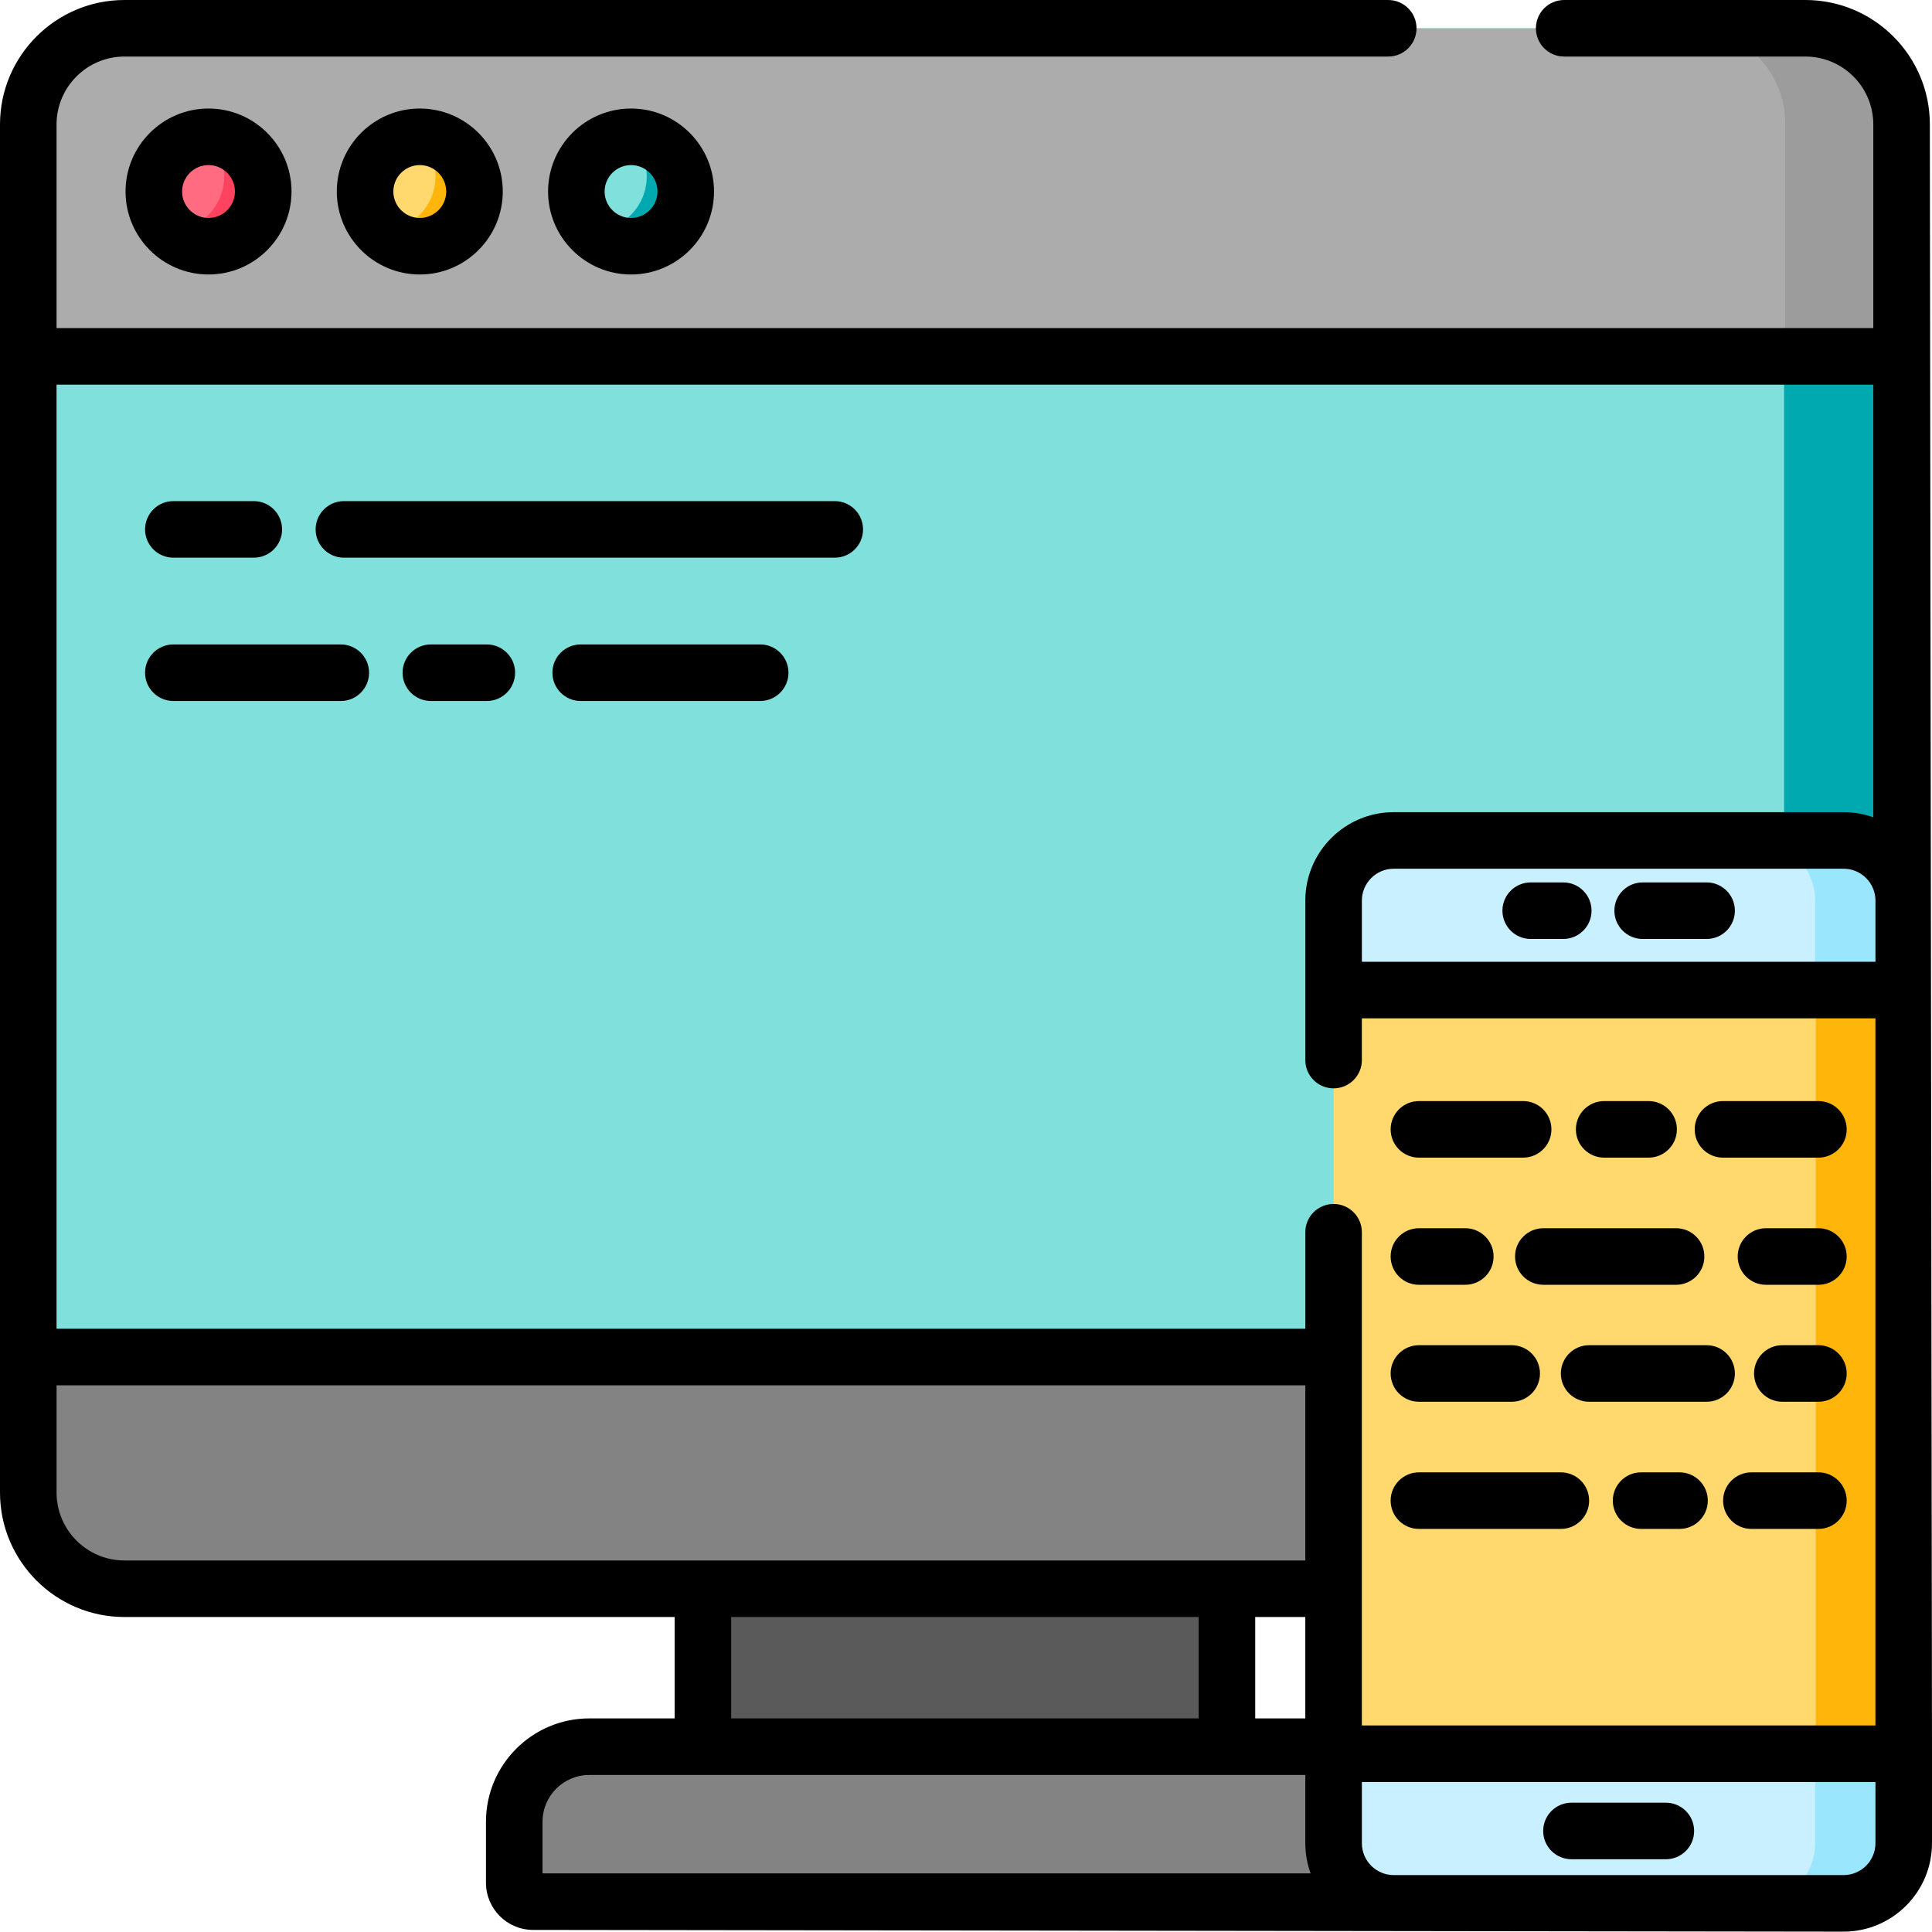
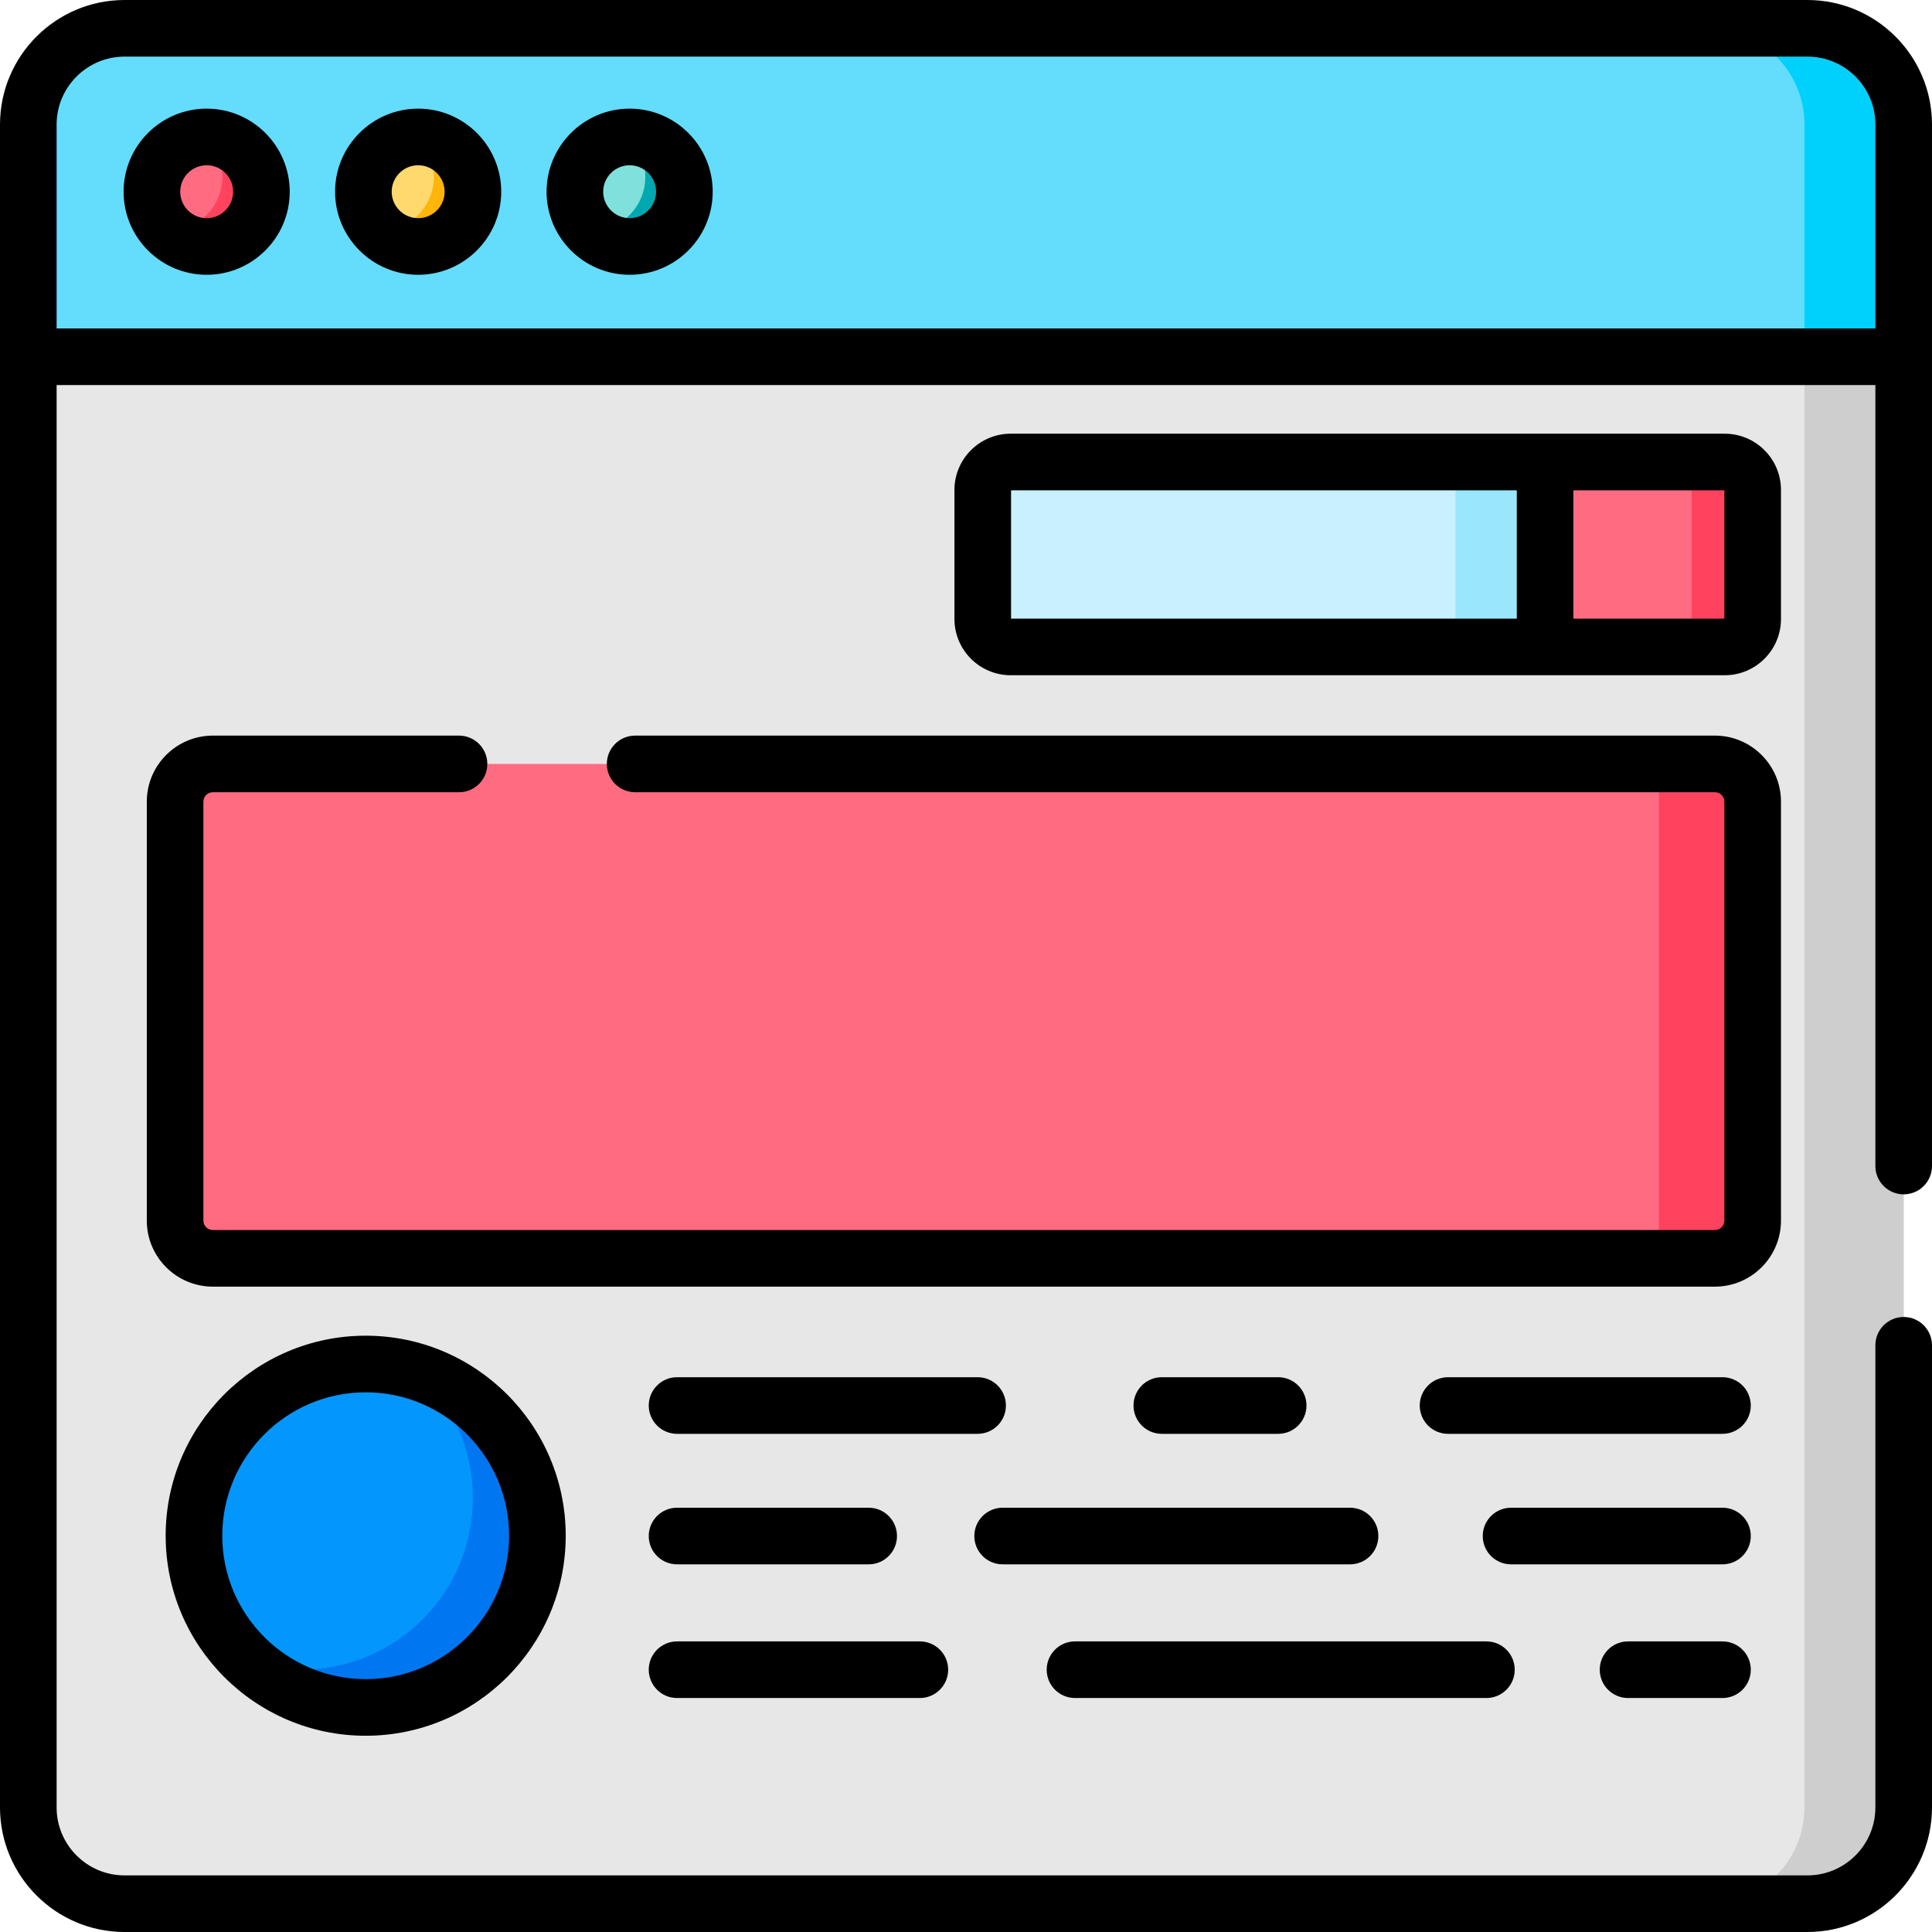
<svg xmlns="http://www.w3.org/2000/svg" height="512pt" viewBox="0 0 512 512" width="512pt">
-   <path d="m186.277 421.031h138.875v41.863h-138.875zm0 0" fill="#5a5a5a" />
-   <path d="m478.453 421.031h-445.473c-14.078 0-25.488-11.41-25.488-25.484v-362.566c0-14.078 11.41-25.488 25.488-25.488h445.473c14.074 0 25.484 11.41 25.484 25.488v362.566c0 14.074-11.41 25.484-25.484 25.484zm0 0" fill="#80e0dc" />
-   <path d="m503.941 32.984v362.562c0 14.078-11.41 25.484-25.488 25.484h-31.129c14.074 0 25.484-11.406 25.484-25.484v-362.562c0-14.078-11.41-25.488-25.484-25.488h31.129c14.078 0 25.488 11.41 25.488 25.488zm0 0" fill="#00a8b0" />
-   <path d="m503.938 359.629h-496.445v35.918c0 14.074 11.41 25.484 25.488 25.484h445.473c14.074 0 25.484-11.41 25.484-25.484zm0 0" fill="#838383" />
-   <path d="m503.941 359.629v35.918c0 14.078-11.41 25.484-25.488 25.484h-31.129c14.074 0 25.484-11.406 25.484-25.484v-35.918zm0 0" fill="#5a5a5a" />
-   <path d="m504.508 94.438h-496.461v-61.461c0-14.074 11.41-25.48 25.484-25.48h445.492c14.074 0 25.484 11.406 25.484 25.48zm0 0" fill="#acacac" />
-   <path d="m504.797 32.746v61.465h-31.703v-61.465c0-14.07-11.41-25.48-25.488-25.48h31.703c14.078 0 25.488 11.41 25.488 25.48zm0 0" fill="#9c9c9c" />
-   <path d="m69.758 50.754c0 8.004-6.488 14.496-14.496 14.496-8.008 0-14.496-6.492-14.496-14.496 0-8.008 6.488-14.5 14.496-14.5 8.008 0 14.496 6.492 14.496 14.5zm0 0" fill="#ff6b81" />
-   <path d="m125.746 50.754c0 8.004-6.492 14.496-14.496 14.496-8.008 0-14.5-6.492-14.5-14.496 0-8.008 6.492-14.5 14.5-14.5 8.004 0 14.496 6.492 14.496 14.5zm0 0" fill="#ffd86e" />
-   <path d="m181.73 50.754c0 8.004-6.488 14.496-14.496 14.496-8.004 0-14.496-6.492-14.496-14.496 0-8.008 6.492-14.5 14.496-14.5 8.008 0 14.496 6.492 14.496 14.5zm0 0" fill="#80e0dc" />
-   <path d="m69.754 50.758c0 8.004-6.484 14.484-14.488 14.484-3.875 0-7.402-1.516-10-4.004 7.844-.172 14.156-6.586 14.156-14.477 0-4.137-1.727-7.855-4.496-10.492.109-.008.23-.008.34-.008 8.004 0 14.488 6.484 14.488 14.496zm0 0" fill="#ff435f" />
-   <path d="m125.742 50.758c0 8.004-6.484 14.484-14.496 14.484-3.879 0-7.395-1.516-10-4.004 7.852-.172 14.164-6.586 14.164-14.477 0-4.137-1.727-7.855-4.496-10.492.113-.008.223-.008.332-.008 8.012 0 14.496 6.484 14.496 14.496zm0 0" fill="#ffb509" />
-   <path d="m181.734 50.758c0 8.004-6.496 14.484-14.5 14.484-3.875 0-7.391-1.516-10-4.004 7.855-.172 14.156-6.586 14.156-14.477 0-4.137-1.727-7.855-4.496-10.492.113-.008.23-.008.34-.008 8.004 0 14.5 6.484 14.5 14.496zm0 0" fill="#00a8b0" />
-   <path d="m370.152 503.957h-228.875c-2.758 0-4.996-2.238-4.996-4.996v-16.191c0-10.977 8.898-19.875 19.879-19.875h199.109c10.98 0 19.879 8.898 19.879 19.875v16.191c0 2.758-2.234 4.996-4.996 4.996zm0 0" fill="#838383" />
-   <path d="m375.148 482.766v16.195c0 2.762-2.238 4.996-4.996 4.996h-17.633v-21.191c0-10.969-8.902-19.871-19.871-19.871h22.629c10.973 0 19.871 8.898 19.871 19.871zm0 0" fill="#5a5a5a" />
-   <path d="m488.562 504.414h-119.203c-8.805 0-15.941-7.141-15.941-15.945v-249.801c0-8.805 7.137-15.941 15.941-15.941h119.203c8.805 0 15.945 7.137 15.945 15.941v249.801c0 8.805-7.137 15.945-15.945 15.945zm0 0" fill="#ffd86e" />
-   <path d="m504.508 238.668v249.805c0 8.801-7.141 15.934-15.945 15.934h-23.309c8.805 0 15.945-7.133 15.945-15.934v-249.805c0-8.801-7.141-15.945-15.945-15.945h23.309c8.805 0 15.945 7.145 15.945 15.945zm0 0" fill="#ffb509" />
-   <path d="m488.562 504.414h-119.203c-8.805 0-15.941-7.141-15.941-15.945v-23.707h151.09v23.707c0 8.805-7.137 15.945-15.945 15.945zm0 0" fill="#c9f0ff" />
-   <path d="m504.508 262.379h-151.09v-23.711c0-8.805 7.137-15.941 15.941-15.941h119.203c8.805 0 15.945 7.137 15.945 15.941zm0 0" fill="#c9f0ff" />
-   <path d="m504.508 464.762v23.711c0 8.801-7.141 15.934-15.945 15.934h-23.496c8.801 0 15.945-7.133 15.945-15.934v-23.711zm0 0" fill="#9ae7fd" />
-   <path d="m504.508 238.668v23.707h-23.496v-23.707c0-8.801-7.145-15.945-15.945-15.945h23.496c8.805 0 15.945 7.145 15.945 15.945zm0 0" fill="#9ae7fd" />
-   <path d="m45.941 147.789h21.32c4.137 0 7.492-3.355 7.492-7.492 0-4.141-3.355-7.496-7.492-7.496h-21.32c-4.141 0-7.496 3.355-7.496 7.496 0 4.137 3.355 7.492 7.496 7.492zm0 0" />
-   <path d="m221.219 132.801h-130.082c-4.137 0-7.492 3.355-7.492 7.496 0 4.137 3.355 7.492 7.492 7.492h130.082c4.141 0 7.496-3.355 7.496-7.492 0-4.141-3.355-7.496-7.496-7.496zm0 0" />
-   <path d="m201.461 170.785h-47.57c-4.141 0-7.496 3.352-7.496 7.492s3.355 7.492 7.496 7.492h47.57c4.137 0 7.492-3.352 7.492-7.492s-3.355-7.492-7.492-7.492zm0 0" />
-   <path d="m129.008 170.785h-14.828c-4.137 0-7.492 3.352-7.492 7.492s3.355 7.492 7.492 7.492h14.828c4.141 0 7.496-3.352 7.496-7.492s-3.355-7.492-7.496-7.492zm0 0" />
-   <path d="m90.316 170.785h-44.375c-4.141 0-7.496 3.352-7.496 7.492s3.355 7.492 7.496 7.492h44.375c4.137 0 7.492-3.352 7.492-7.492s-3.355-7.492-7.492-7.492zm0 0" />
-   <path d="m33.273 50.754c0 12.125 9.863 21.988 21.988 21.988s21.992-9.863 21.992-21.988-9.867-21.992-21.992-21.992-21.988 9.867-21.988 21.992zm28.992 0c0 3.859-3.145 7.004-7.004 7.004-3.863 0-7.004-3.145-7.004-7.004 0-3.863 3.141-7.004 7.004-7.004 3.859 0 7.004 3.141 7.004 7.004zm0 0" />
-   <path d="m89.258 50.754c0 12.125 9.867 21.988 21.992 21.988s21.988-9.863 21.988-21.988-9.863-21.992-21.988-21.992-21.992 9.867-21.992 21.992zm28.992 0c0 3.859-3.141 7.004-7.004 7.004-3.859 0-7.004-3.145-7.004-7.004 0-3.863 3.145-7.004 7.004-7.004 3.863 0 7.004 3.141 7.004 7.004zm0 0" />
-   <path d="m145.246 50.754c0 12.125 9.863 21.988 21.988 21.988s21.988-9.863 21.988-21.988-9.863-21.992-21.988-21.992-21.988 9.867-21.988 21.992zm28.992 0c0 3.859-3.141 7.004-7.004 7.004-3.859 0-7.004-3.145-7.004-7.004 0-3.863 3.145-7.004 7.004-7.004 3.863 0 7.004 3.141 7.004 7.004zm0 0" />
-   <path d="m416.457 492.719h25.012c4.137 0 7.492-3.355 7.492-7.492 0-4.141-3.355-7.496-7.492-7.496h-25.012c-4.141 0-7.496 3.355-7.496 7.496 0 4.137 3.355 7.492 7.496 7.492zm0 0" />
-   <path d="m414.277 233.852h-8.625c-4.137 0-7.492 3.352-7.492 7.492s3.355 7.492 7.492 7.492h8.625c4.141 0 7.496-3.352 7.496-7.492s-3.355-7.492-7.496-7.492zm0 0" />
-   <path d="m452.27 233.852h-16.949c-4.137 0-7.492 3.352-7.492 7.492s3.355 7.492 7.492 7.492h16.949c4.137 0 7.492-3.352 7.492-7.492s-3.355-7.492-7.492-7.492zm0 0" />
-   <path d="m511.43 32.98c0-18.184-14.793-32.98-32.977-32.98h-63.93c-4.141 0-7.492 3.355-7.492 7.492 0 4.141 3.352 7.496 7.492 7.496h63.93c9.922 0 17.992 8.07 17.992 17.992v53.961h-481.457v-53.961c0-9.922 8.07-17.992 17.992-17.992h334.918c4.141 0 7.492-3.355 7.492-7.496 0-4.137-3.352-7.492-7.492-7.492h-334.918c-18.188 0-32.98 14.797-32.98 32.98v362.566c0 18.184 14.793 32.98 32.98 32.98h145.805v26.871h-22.625c-15.094 0-27.371 12.281-27.371 27.371v16.188c0 6.887 5.602 12.492 12.488 12.492l347.285.457c12.926 0 23.438-10.516 23.438-23.438v-23.707zm-478.449 380.559c-9.922 0-17.992-8.07-17.992-17.992v-28.422h330.934v46.414zm299.664 14.988h13.277v26.871h-13.277zm-14.984 0v26.871h-123.891v-26.871zm-173.887 67.934v-13.691c0-6.824 5.559-12.383 12.387-12.383h189.762v18.082c0 2.805.496 5.496 1.406 7.992zm353.238-7.992c0 4.66-3.789 8.449-8.449 8.449h-119.203c-4.66 0-8.449-3.789-8.449-8.449v-16.215h136.102zm0-31.203h-136.102v-130.711c0-4.137-3.355-7.492-7.492-7.492-4.141 0-7.496 3.355-7.496 7.492v25.582h-330.934v-250.207h481.457v114.668c-2.465-.883-5.117-1.367-7.883-1.367h-119.203c-12.922 0-23.438 10.516-23.438 23.438v42.262c0 4.141 3.355 7.492 7.496 7.492 4.137 0 7.492-3.352 7.492-7.492v-11.059h136.102zm0-202.379h-136.102v-16.219c0-4.656 3.789-8.449 8.449-8.449h119.203c4.66 0 8.453 3.793 8.453 8.449v16.219zm0 0" />
-   <path d="m376.027 306.785h27.625c4.137 0 7.492-3.355 7.492-7.492 0-4.141-3.355-7.496-7.492-7.496h-27.625c-4.141 0-7.492 3.355-7.492 7.496 0 4.137 3.352 7.492 7.492 7.492zm0 0" />
-   <path d="m425.117 306.785h11.785c4.137 0 7.492-3.355 7.492-7.492 0-4.141-3.355-7.496-7.492-7.496h-11.785c-4.137 0-7.492 3.355-7.492 7.496 0 4.137 3.355 7.492 7.492 7.492zm0 0" />
-   <path d="m456.602 306.785h25.293c4.141 0 7.496-3.355 7.496-7.492 0-4.141-3.355-7.496-7.496-7.496h-25.293c-4.137 0-7.492 3.355-7.492 7.496 0 4.137 3.355 7.492 7.492 7.492zm0 0" />
-   <path d="m376.027 340.48h12.293c4.141 0 7.496-3.355 7.496-7.496 0-4.137-3.355-7.492-7.496-7.492h-12.293c-4.141 0-7.492 3.355-7.492 7.492 0 4.141 3.352 7.496 7.492 7.496zm0 0" />
-   <path d="m451.672 332.984c0-4.137-3.352-7.492-7.492-7.492h-35.184c-4.137 0-7.492 3.355-7.492 7.492 0 4.141 3.355 7.496 7.492 7.496h35.184c4.141 0 7.492-3.355 7.492-7.496zm0 0" />
-   <path d="m481.895 325.492h-13.895c-4.137 0-7.492 3.355-7.492 7.492 0 4.141 3.355 7.496 7.492 7.496h13.895c4.141 0 7.496-3.355 7.496-7.496 0-4.137-3.355-7.492-7.496-7.492zm0 0" />
-   <path d="m376.027 371.48h24.59c4.137 0 7.492-3.355 7.492-7.492 0-4.141-3.355-7.496-7.492-7.496h-24.59c-4.141 0-7.492 3.355-7.492 7.496 0 4.137 3.352 7.492 7.492 7.492zm0 0" />
-   <path d="m421.137 371.48h31.133c4.137 0 7.492-3.355 7.492-7.492 0-4.141-3.355-7.496-7.492-7.496h-31.133c-4.141 0-7.496 3.355-7.496 7.496 0 4.137 3.355 7.492 7.496 7.492zm0 0" />
-   <path d="m481.895 356.492h-9.562c-4.137 0-7.492 3.355-7.492 7.496 0 4.137 3.355 7.492 7.492 7.492h9.562c4.141 0 7.496-3.355 7.496-7.492 0-4.141-3.355-7.496-7.496-7.496zm0 0" />
-   <path d="m376.027 405.176h37.613c4.141 0 7.496-3.355 7.496-7.496 0-4.137-3.355-7.492-7.496-7.492h-37.613c-4.141 0-7.492 3.355-7.492 7.492 0 4.141 3.352 7.496 7.492 7.496zm0 0" />
-   <path d="m445.094 390.188h-10.191c-4.137 0-7.492 3.355-7.492 7.492 0 4.141 3.355 7.496 7.492 7.496h10.191c4.137 0 7.492-3.355 7.492-7.496 0-4.137-3.355-7.492-7.492-7.492zm0 0" />
-   <path d="m481.895 390.188h-17.758c-4.137 0-7.492 3.355-7.492 7.492 0 4.141 3.355 7.496 7.492 7.496h17.758c4.141 0 7.496-3.355 7.496-7.496 0-4.137-3.355-7.492-7.496-7.492zm0 0" />
+   <path d="m478.984 504.496h-445.973c-14.09 0-25.512-11.422-25.512-25.512v-445.973c0-14.09 11.422-25.512 25.512-25.512h445.973c14.09 0 25.512 11.422 25.512 25.512v445.973c0 14.09-11.422 25.512-25.512 25.512zm0 0" fill="#e7e7e7" />
+   <path d="m504.496 33.004v445.98c0 14.09-11.422 25.512-25.512 25.512h-26.297c14.094 0 25.516-11.422 25.516-25.512v-445.98c0-14.082-11.422-25.504-25.516-25.504h26.297c14.09 0 25.512 11.422 25.512 25.504zm0 0" fill="#cecece" />
+   <path d="m504.496 94.539h-496.996v-61.527c0-14.09 11.422-25.512 25.512-25.512h445.973c14.09 0 25.512 11.422 25.512 25.512zm0 0" fill="#64dcfc" />
+   <path d="m504.504 33.008v61.531h-26.297v-61.531c0-14.082-11.422-25.504-25.512-25.504h26.293c14.094 0 25.516 11.422 25.516 25.504zm0 0" fill="#00d1fc" />
+   <path d="m69.281 50.809c0 8.012-6.496 14.512-14.512 14.512s-14.512-6.5-14.512-14.512c0-8.016 6.496-14.516 14.512-14.516s14.512 6.5 14.512 14.516zm0 0" fill="#ff6b81" />
+   <path d="m125.328 50.809c0 8.012-6.496 14.512-14.512 14.512s-14.512-6.5-14.512-14.512c0-8.016 6.496-14.516 14.512-14.516s14.512 6.5 14.512 14.516zm0 0" fill="#ffd86e" />
+   <path d="m181.375 50.809c0 8.012-6.496 14.512-14.512 14.512s-14.512-6.5-14.512-14.512c0-8.016 6.496-14.516 14.512-14.516s14.512 6.5 14.512 14.516zm0 0" fill="#80e0dc" />
+   <path d="m69.277 50.812c0 8.012-6.492 14.504-14.504 14.504-3.879 0-7.41-1.523-10.012-4.012 7.852-.172 14.172-6.594 14.172-14.492 0-4.141-1.73-7.863-4.5-10.504.109-.008.23-.008.34-.008 8.012 0 14.504 6.488 14.504 14.512zm0 0" fill="#ff435f" />
+   <path d="m125.324 50.812c0 8.012-6.488 14.504-14.512 14.504-3.879 0-7.398-1.523-10.012-4.012 7.863-.172 14.184-6.594 14.184-14.492 0-4.141-1.73-7.863-4.5-10.504.109-.008.219-.008.328-.008 8.023 0 14.512 6.488 14.512 14.512zm0 0" fill="#ffb509" />
+   <path d="m181.375 50.812c0 8.012-6.5 14.504-14.512 14.504-3.879 0-7.402-1.523-10.012-4.012 7.863-.172 14.172-6.594 14.172-14.492 0-4.141-1.73-7.863-4.5-10.504.109-.008.23-.008.34-.008 8.012 0 14.512 6.488 14.512 14.512zm0 0" fill="#00a8b0" />
+   <path d="m454.473 333.473h-398.07c-5.523 0-10-4.48-10-10.004v-111.02c0-5.523 4.477-10 10-10h398.07c5.523 0 10.004 4.477 10.004 10v111.02c0 5.523-4.48 10.004-10.004 10.004zm0 0" fill="#ff6b81" />
+   <path d="m454.473 333.473h-14.84v-131.023h14.84c5.523 0 10.004 4.477 10.004 10v111.02c0 5.523-4.48 10.004-10.004 10.004zm0 0" fill="#ff435f" />
+   <path d="m142.418 406.984c0 25.133-20.375 45.508-45.508 45.508-25.133 0-45.508-20.375-45.508-45.508s20.375-45.508 45.508-45.508c25.133 0 45.508 20.375 45.508 45.508zm0 0" fill="#0396fd" />
+   <path d="m142.418 406.984c0 25.133-20.371 45.508-45.508 45.508-11.953 0-22.832-4.609-30.953-12.152 4.371 1.402 9.031 2.152 13.859 2.152 25.137 0 45.508-20.375 45.508-45.508 0-13.176-5.598-25.047-14.551-33.359 18.352 5.863 31.645 23.055 31.645 43.359zm0 0" fill="#0077f0" />
+   <path d="m409.465 171.441h-141.621c-4.09 0-7.402-3.312-7.402-7.402v-34.199c0-4.09 3.312-7.406 7.402-7.406h141.621zm0 0" fill="#c9f0ff" />
+   <path d="m385.707 122.434h23.758v49.008h-23.758zm0 0" fill="#9ae7fd" />
+   <path d="m409.465 171.441h47.605c4.09 0 7.406-3.312 7.406-7.402v-34.199c0-4.09-3.316-7.406-7.406-7.406h-47.605zm0 0" fill="#ff6b81" />
+   <path d="m448.305 122.434h8.766c4.09 0 7.406 3.316 7.406 7.406v34.199c0 4.09-3.316 7.402-7.406 7.402h-8.762v-49.008zm0 0" fill="#ff435f" />
+   <path d="m266.578 372.477c0-4.145-3.359-7.5-7.5-7.5h-79.652c-4.145 0-7.5 3.355-7.5 7.5 0 4.145 3.355 7.504 7.5 7.504h79.652c4.141 0 7.5-3.359 7.5-7.504zm0 0" />
+   <path d="m338.73 379.98c4.141 0 7.5-3.359 7.5-7.504 0-4.145-3.359-7.5-7.5-7.5h-30.84c-4.145 0-7.5 3.355-7.5 7.5 0 4.145 3.355 7.504 7.5 7.504zm0 0" />
+   <path d="m456.473 364.977h-72.723c-4.145 0-7.504 3.355-7.504 7.5 0 4.145 3.359 7.504 7.504 7.504h72.723c4.145 0 7.504-3.359 7.504-7.504 0-4.145-3.359-7.5-7.504-7.5zm0 0" />
+   <path d="m179.426 414.566h50.785c4.141 0 7.5-3.359 7.5-7.5 0-4.145-3.359-7.504-7.5-7.504h-50.785c-4.145 0-7.5 3.359-7.5 7.504 0 4.141 3.355 7.5 7.5 7.5zm0 0" />
+   <path d="m265.707 414.566h92.07c4.141 0 7.5-3.359 7.5-7.5 0-4.145-3.359-7.504-7.5-7.504h-92.07c-4.145 0-7.5 3.359-7.5 7.504 0 4.141 3.355 7.5 7.5 7.5zm0 0" />
+   <path d="m456.473 399.562h-56.027c-4.145 0-7.504 3.359-7.504 7.504 0 4.141 3.359 7.5 7.504 7.5h56.027c4.145 0 7.504-3.359 7.504-7.5 0-4.145-3.359-7.504-7.504-7.504zm0 0" />
+   <path d="m179.426 449.992h64.348c4.141 0 7.5-3.359 7.5-7.504 0-4.141-3.359-7.5-7.5-7.5h-64.348c-4.145 0-7.5 3.359-7.5 7.5 0 4.145 3.355 7.504 7.5 7.504zm0 0" />
+   <path d="m284.883 449.992h109.031c4.145 0 7.504-3.359 7.504-7.504 0-4.141-3.359-7.5-7.504-7.5h-109.031c-4.141 0-7.5 3.359-7.5 7.5 0 4.145 3.355 7.504 7.5 7.504zm0 0" />
+   <path d="m456.473 434.988h-25.023c-4.141 0-7.5 3.359-7.5 7.5 0 4.145 3.359 7.504 7.5 7.504h25.023c4.145 0 7.504-3.359 7.504-7.504 0-4.141-3.359-7.5-7.504-7.5zm0 0" />
+   <path d="m471.977 323.469v-111.02c0-9.652-7.852-17.504-17.504-17.504h-286.152c-4.145 0-7.504 3.359-7.504 7.504 0 4.141 3.359 7.5 7.504 7.5h286.152c1.379 0 2.5 1.121 2.5 2.5v111.02c0 1.379-1.121 2.5-2.5 2.5h-398.07c-1.375 0-2.5-1.121-2.5-2.5v-111.02c0-1.379 1.125-2.5 2.5-2.5h65.242c4.145 0 7.5-3.359 7.5-7.5 0-4.145-3.355-7.504-7.5-7.504h-65.242c-9.648 0-17.5 7.852-17.5 17.504v111.02c0 9.652 7.852 17.504 17.5 17.504h398.07c9.652 0 17.504-7.852 17.504-17.504zm0 0" />
+   <path d="m43.902 406.984c0 29.23 23.781 53.008 53.008 53.008 29.23 0 53.012-23.777 53.012-53.008s-23.781-53.012-53.012-53.012c-29.227 0-53.008 23.781-53.008 53.012zm91.016 0c0 20.957-17.051 38.004-38.008 38.004-20.957 0-38.004-17.047-38.004-38.004s17.047-38.008 38.004-38.008c20.957 0 38.008 17.051 38.008 38.008zm0 0" />
+   <path d="m54.77 28.793c-12.141 0-22.016 9.875-22.016 22.016 0 12.137 9.875 22.012 22.016 22.012 12.137 0 22.012-9.875 22.012-22.012 0-12.141-9.875-22.016-22.012-22.016zm0 29.023c-3.867 0-7.012-3.145-7.012-7.008 0-3.867 3.145-7.012 7.012-7.012 3.863 0 7.012 3.145 7.012 7.012 0 3.863-3.148 7.008-7.012 7.008zm0 0" />
+   <path d="m110.816 28.793c-12.141 0-22.016 9.875-22.016 22.016 0 12.137 9.879 22.012 22.016 22.012 12.137 0 22.012-9.875 22.012-22.012 0-12.141-9.875-22.016-22.012-22.016zm0 29.023c-3.867 0-7.012-3.145-7.012-7.008 0-3.867 3.145-7.012 7.012-7.012 3.863 0 7.012 3.145 7.012 7.012 0 3.863-3.148 7.008-7.012 7.008zm0 0" />
+   <path d="m166.863 28.793c-12.141 0-22.016 9.875-22.016 22.016 0 12.137 9.875 22.012 22.016 22.012 12.137 0 22.012-9.875 22.012-22.012 0-12.141-9.875-22.016-22.012-22.016zm0 29.023c-3.867 0-7.012-3.145-7.012-7.008 0-3.867 3.145-7.012 7.012-7.012 3.863 0 7.012 3.145 7.012 7.012 0 3.863-3.145 7.008-7.012 7.008zm0 0" />
+   <path d="m478.984 0h-445.973c-18.203 0-33.012 14.809-33.012 33.012v445.973c0 18.203 14.809 33.016 33.012 33.016h445.973c18.203 0 33.016-14.812 33.016-33.016v-122.469c0-4.145-3.359-7.5-7.504-7.5-4.141 0-7.5 3.355-7.5 7.5v122.469c0 9.934-8.078 18.012-18.012 18.012h-445.973c-9.93 0-18.008-8.078-18.008-18.012v-376.945h481.992v206.969c0 4.145 3.359 7.504 7.504 7.504 4.141 0 7.5-3.359 7.5-7.504v-275.996c0-18.203-14.809-33.012-33.016-33.012zm18.012 87.035h-481.992v-54.023c0-9.93 8.078-18.008 18.008-18.008h445.973c9.934 0 18.012 8.078 18.012 18.008zm0 0" />
+   <path d="m471.977 129.84c0-8.219-6.688-14.906-14.906-14.906h-189.227c-8.219 0-14.906 6.688-14.906 14.906v34.195c0 8.223 6.688 14.91 14.906 14.91h189.227c8.219 0 14.906-6.691 14.906-14.91zm-70.012 34.102h-134.023v-34.008h134.023zm55.008 0h-40.004v-34.008h40.004zm0 0" />
</svg>
